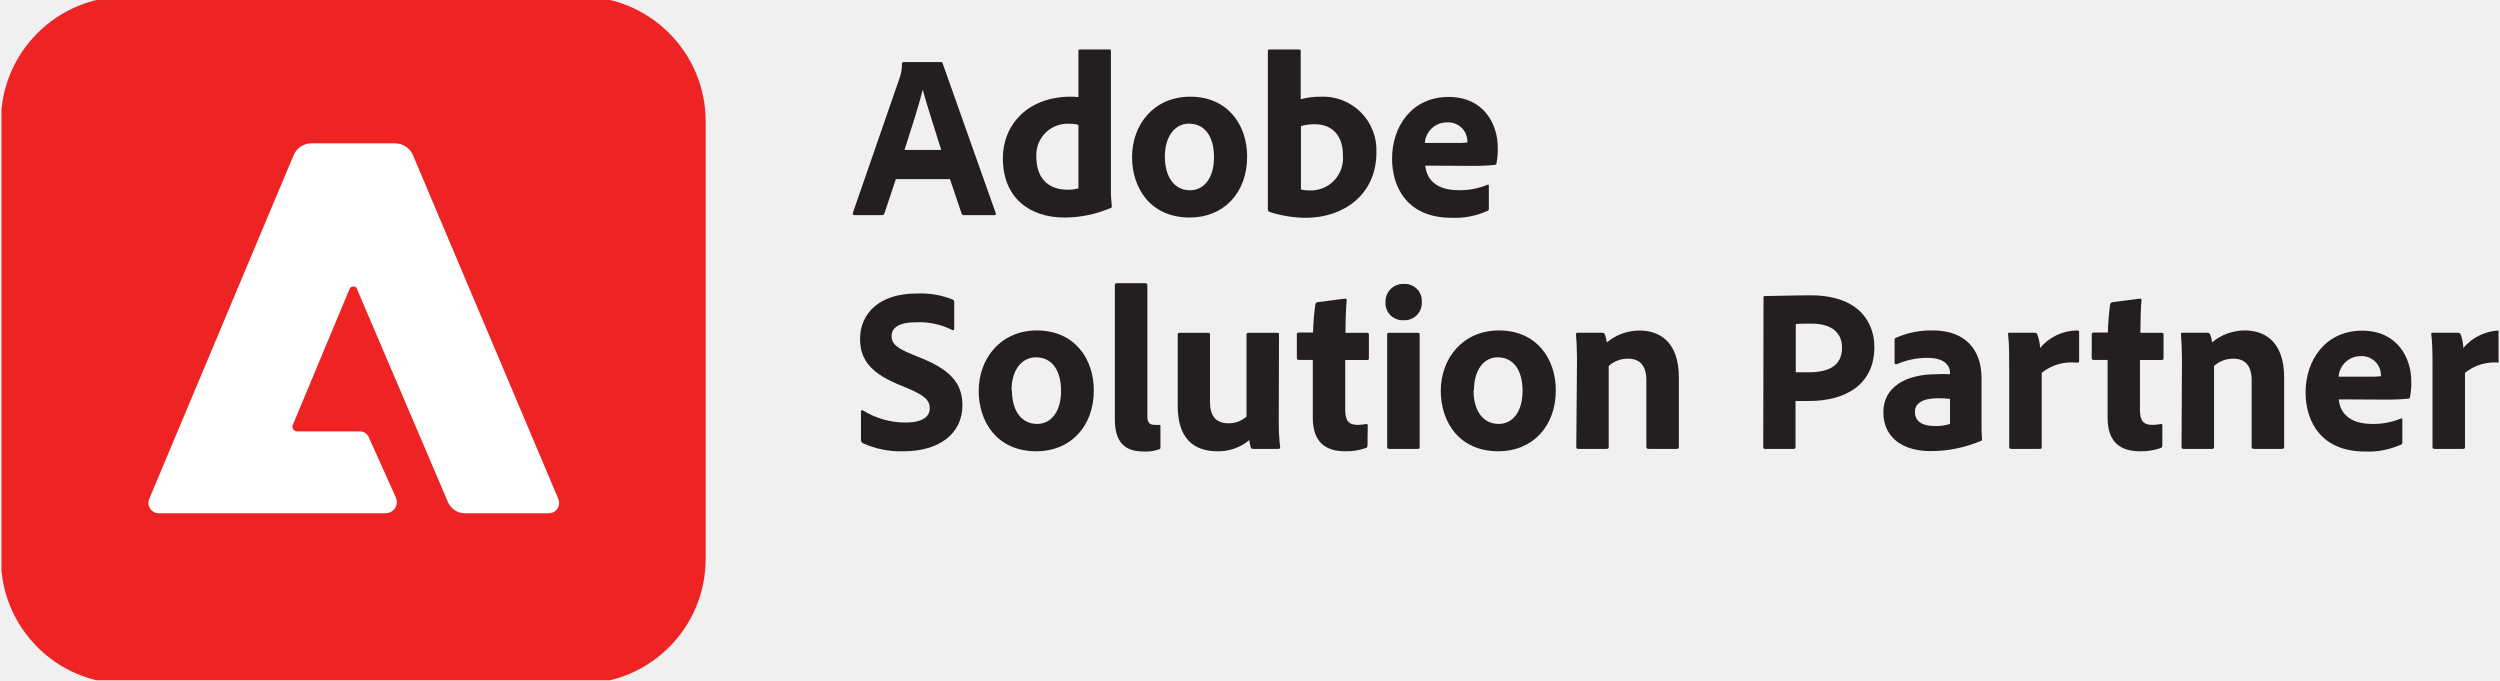
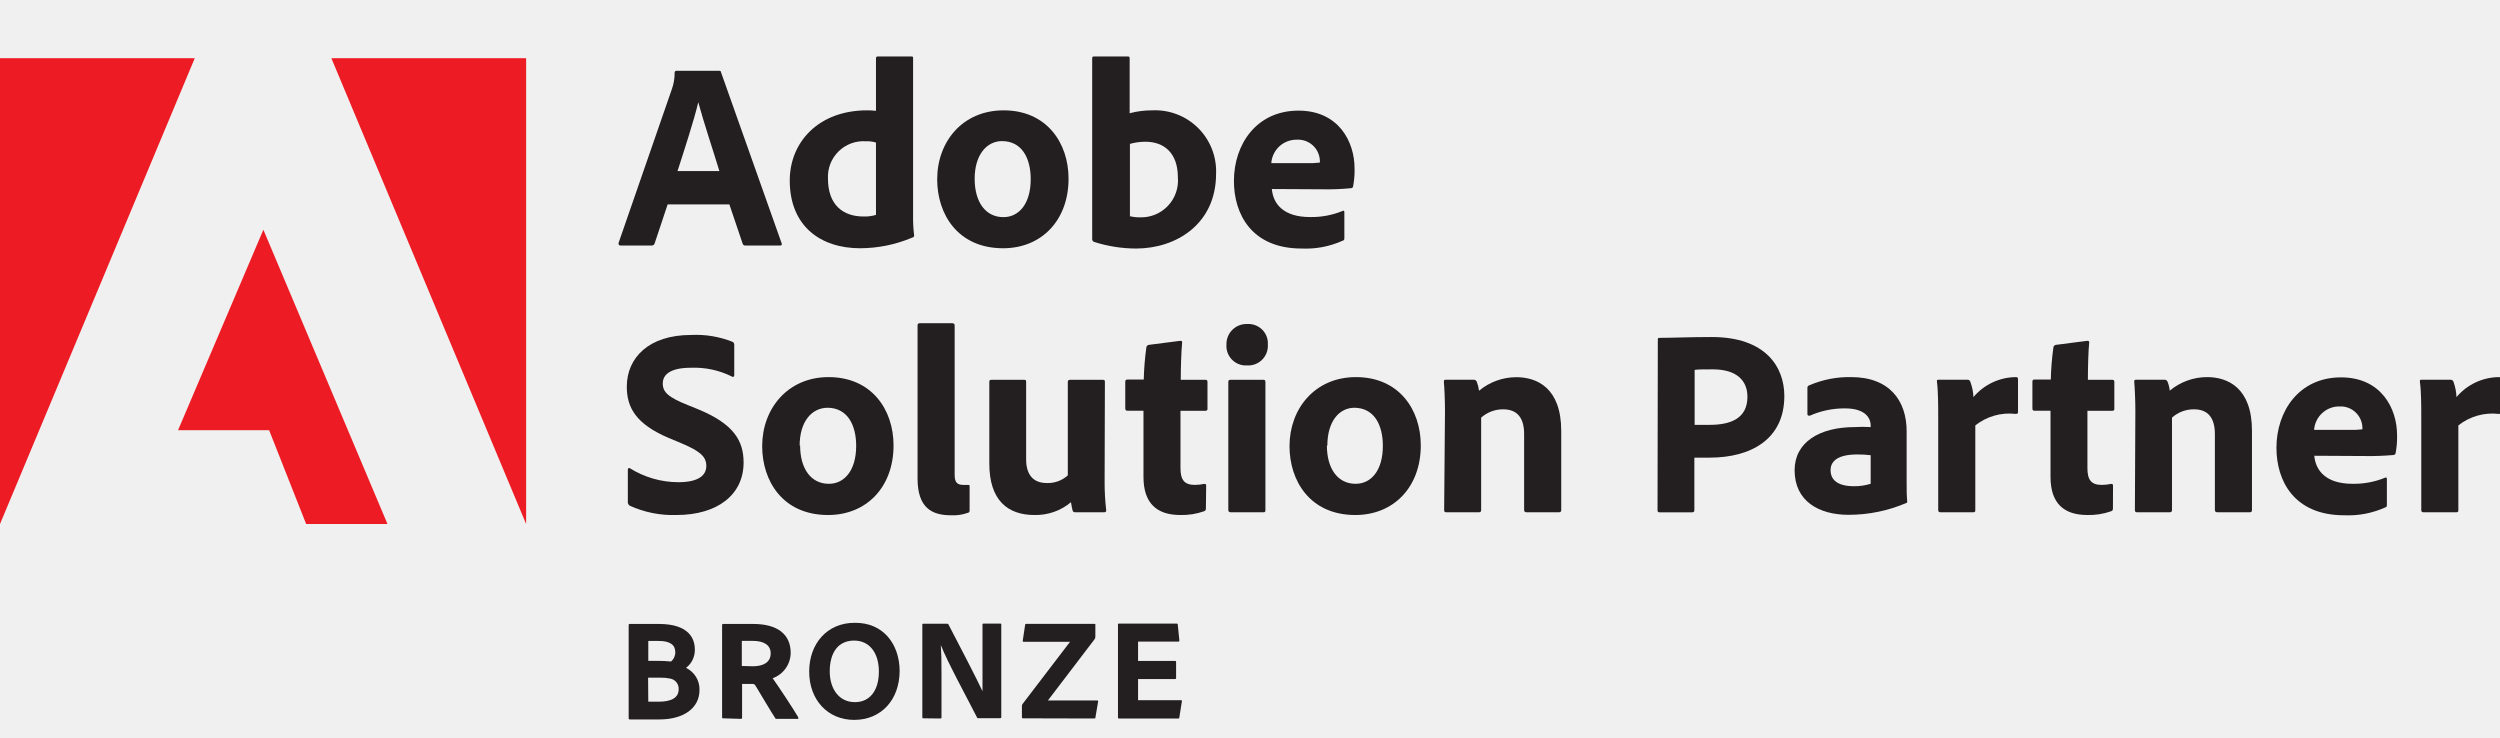
- <svg xmlns="http://www.w3.org/2000/svg" width="294" height="80" viewBox="300 0 293.659 80" fill="none">
-   <g clip-path="url(#clip0_896_8068)">
-     <mask id="mask0_896_8068" style="mask-type:luminance" maskUnits="userSpaceOnUse" x="0" y="0" width="180" height="80">
-       <path d="M180 0H0V80H180V0Z" fill="white" />
-     </mask>
-     <g mask="url(#mask0_896_8068)">
-       <path fill-rule="evenodd" clip-rule="evenodd" d="M16.552 0H0V54.513H16.552V29.615L34.655 54.513H38.793H55.345H59.483L77.586 29.615V0L47.069 42.883L16.552 0ZM98.276 18.87H81.724V54.513H98.276V18.87Z" fill="#111111" />
-       <path d="M98.275 8.359C98.275 3.743 94.57 0 89.999 0C85.429 0 81.724 3.743 81.724 8.359V8.414C81.724 13.03 85.429 16.773 89.999 16.773C94.57 16.773 98.275 13.03 98.275 8.414V8.359Z" fill="#FF0000" />
-       <path fill-rule="evenodd" clip-rule="evenodd" d="M180 0H138.62V16.773H163.449V18.346C163.449 30.794 153.491 41.409 141.207 41.409C128.923 41.409 118.965 31.318 118.965 18.87H102.414C102.414 40.581 119.782 58.182 141.207 58.182C162.631 58.182 180 40.057 180 18.346V16.773V0Z" fill="#111111" />
-       <path d="M170.625 79.855V69.236H177.61V70.849H172.57V73.732H177.249V75.344H172.57V78.243H177.652V79.855H170.625Z" fill="#777777" />
-       <path d="M166.672 72.626C166.584 72.346 166.464 72.095 166.31 71.874C166.16 71.649 165.978 71.457 165.765 71.298C165.555 71.139 165.313 71.02 165.041 70.941C164.768 70.858 164.471 70.816 164.149 70.816C163.572 70.816 163.058 70.96 162.607 71.246C162.156 71.533 161.801 71.955 161.542 72.512C161.287 73.065 161.16 73.739 161.16 74.534C161.16 75.336 161.287 76.015 161.542 76.571C161.798 77.128 162.153 77.551 162.607 77.842C163.062 78.129 163.59 78.272 164.191 78.272C164.737 78.272 165.209 78.168 165.607 77.961C166.009 77.754 166.319 77.46 166.535 77.08C166.752 76.696 166.861 76.246 166.861 75.731L167.301 75.799H164.385V74.295H168.744V75.571C168.744 76.48 168.548 77.266 168.156 77.93C167.765 78.594 167.226 79.105 166.541 79.465C165.855 79.821 165.069 79.999 164.181 79.999C163.191 79.999 162.322 79.779 161.574 79.34C160.829 78.898 160.247 78.27 159.827 77.458C159.411 76.642 159.203 75.674 159.203 74.555C159.203 73.697 159.326 72.932 159.571 72.258C159.819 71.584 160.165 71.011 160.609 70.541C161.053 70.068 161.574 69.708 162.172 69.463C162.77 69.214 163.42 69.09 164.123 69.09C164.717 69.09 165.272 69.176 165.786 69.349C166.3 69.518 166.756 69.76 167.154 70.075C167.556 70.389 167.887 70.763 168.146 71.195C168.404 71.627 168.574 72.104 168.654 72.626H166.672Z" fill="#777777" />
-       <path d="M150.673 79.855H148.596L152.377 69.236H154.779L158.566 79.855H156.489L153.62 71.414H153.536L150.673 79.855ZM150.741 75.691H156.405V77.237H150.741V75.691Z" fill="#777777" />
-       <path d="M139.687 79.855V69.236H143.715C144.54 69.236 145.233 69.378 145.792 69.661C146.355 69.945 146.78 70.342 147.067 70.854C147.357 71.362 147.502 71.955 147.502 72.632C147.502 73.313 147.355 73.904 147.061 74.406C146.771 74.903 146.343 75.289 145.776 75.562C145.21 75.831 144.514 75.966 143.689 75.966H140.82V74.369H143.427C143.909 74.369 144.304 74.304 144.612 74.172C144.92 74.037 145.147 73.842 145.294 73.587C145.444 73.327 145.519 73.009 145.519 72.632C145.519 72.256 145.444 71.934 145.294 71.668C145.144 71.398 144.914 71.195 144.607 71.056C144.299 70.915 143.902 70.844 143.416 70.844H141.633V79.855H139.687ZM145.236 75.043L147.895 79.855H145.724L143.112 75.043H145.236Z" fill="#777777" />
-       <path d="M130.38 79.855H128.303L132.084 69.236H134.486L138.273 79.855H136.196L133.327 71.414H133.243L130.38 79.855ZM130.448 75.691H136.112V77.237H130.448V75.691Z" fill="#777777" />
-       <path d="M125.378 72.626C125.291 72.346 125.17 72.095 125.016 71.874C124.866 71.649 124.684 71.457 124.471 71.298C124.261 71.139 124.02 71.02 123.747 70.941C123.474 70.858 123.177 70.816 122.855 70.816C122.278 70.816 121.765 70.96 121.313 71.246C120.862 71.533 120.507 71.955 120.249 72.512C119.994 73.065 119.866 73.739 119.866 74.534C119.866 75.336 119.994 76.015 120.249 76.571C120.504 77.128 120.859 77.551 121.313 77.842C121.768 78.129 122.296 78.272 122.897 78.272C123.443 78.272 123.915 78.168 124.314 77.961C124.716 77.754 125.025 77.46 125.242 77.08C125.458 76.696 125.567 76.246 125.567 75.731L126.008 75.799H123.092V74.295H127.45V75.571C127.45 76.48 127.254 77.266 126.862 77.93C126.471 78.594 125.932 79.105 125.247 79.465C124.562 79.821 123.775 79.999 122.887 79.999C121.897 79.999 121.029 79.779 120.28 79.34C119.535 78.898 118.953 78.27 118.534 77.458C118.118 76.642 117.91 75.674 117.91 74.555C117.91 73.697 118.032 72.932 118.277 72.258C118.525 71.584 118.871 71.011 119.315 70.541C119.759 70.068 120.28 69.708 120.878 69.463C121.476 69.214 122.126 69.09 122.829 69.09C123.424 69.09 123.978 69.176 124.492 69.349C125.006 69.518 125.462 69.76 125.861 70.075C126.263 70.389 126.593 70.763 126.852 71.195C127.111 71.627 127.28 72.104 127.361 72.626H125.378Z" fill="#777777" />
-       <path d="M116.343 74.544C116.343 75.688 116.126 76.668 115.693 77.484C115.263 78.296 114.675 78.918 113.93 79.35C113.189 79.783 112.348 79.999 111.408 79.999C110.467 79.999 109.624 79.783 108.88 79.35C108.138 78.915 107.551 78.291 107.118 77.479C106.687 76.663 106.472 75.685 106.472 74.544C106.472 73.4 106.687 72.422 107.118 71.609C107.551 70.794 108.138 70.17 108.88 69.738C109.624 69.306 110.467 69.09 111.408 69.09C112.348 69.09 113.189 69.306 113.93 69.738C114.675 70.17 115.263 70.794 115.693 71.609C116.126 72.422 116.343 73.4 116.343 74.544ZM114.387 74.544C114.387 73.739 114.259 73.06 114.004 72.507C113.752 71.95 113.402 71.53 112.955 71.246C112.507 70.96 111.992 70.816 111.408 70.816C110.824 70.816 110.308 70.96 109.861 71.246C109.413 71.53 109.062 71.95 108.806 72.507C108.554 73.06 108.429 73.739 108.429 74.544C108.429 75.35 108.554 76.031 108.806 76.587C109.062 77.14 109.413 77.56 109.861 77.847C110.308 78.13 110.824 78.272 111.408 78.272C111.992 78.272 112.507 78.13 112.955 77.847C113.402 77.56 113.752 77.14 114.004 76.587C114.259 76.031 114.387 75.35 114.387 74.544Z" fill="#777777" />
-       <path d="M104.625 69.236V79.855H102.894L97.833 72.622H97.744V79.855H95.798V69.236H97.539L102.595 76.475H102.69V69.236H104.625Z" fill="#777777" />
-       <path d="M93.679 69.236V79.855H91.948L86.887 72.622H86.797V79.855H84.852V69.236H86.593L91.649 76.475H91.743V69.236H93.679Z" fill="#777777" />
-       <path d="M82.744 69.236V79.855H80.798V69.236H82.744Z" fill="#777777" />
-       <path d="M67.14 79.855V69.236H69.085V74.115H69.217L73.407 69.236H75.783L71.629 74.001L75.82 79.855H73.481L70.276 75.303L69.085 76.692V79.855H67.14Z" fill="#777777" />
-       <path d="M65.357 72.818H63.396C63.34 72.5 63.237 72.218 63.086 71.972C62.936 71.724 62.749 71.513 62.525 71.34C62.301 71.167 62.046 71.037 61.76 70.951C61.476 70.861 61.17 70.816 60.842 70.816C60.258 70.816 59.74 70.961 59.289 71.252C58.838 71.539 58.485 71.96 58.23 72.517C57.974 73.07 57.847 73.746 57.847 74.544C57.847 75.356 57.974 76.041 58.23 76.597C58.489 77.15 58.842 77.569 59.289 77.852C59.74 78.132 60.256 78.272 60.836 78.272C61.158 78.272 61.459 78.231 61.738 78.148C62.022 78.061 62.275 77.935 62.499 77.769C62.726 77.603 62.917 77.399 63.071 77.157C63.228 76.915 63.336 76.639 63.396 76.328L65.357 76.338C65.284 76.843 65.125 77.316 64.88 77.759C64.639 78.201 64.322 78.592 63.931 78.93C63.539 79.266 63.081 79.528 62.557 79.719C62.032 79.905 61.45 79.999 60.81 79.999C59.866 79.999 59.023 79.783 58.282 79.35C57.541 78.918 56.957 78.294 56.531 77.479C56.104 76.663 55.891 75.685 55.891 74.544C55.891 73.4 56.106 72.422 56.536 71.609C56.966 70.794 57.551 70.17 58.293 69.738C59.034 69.306 59.873 69.09 60.81 69.09C61.408 69.09 61.964 69.172 62.478 69.338C62.992 69.504 63.45 69.748 63.852 70.07C64.254 70.388 64.585 70.778 64.843 71.241C65.106 71.701 65.277 72.227 65.357 72.818Z" fill="#777777" />
-       <path d="M54.056 69.236V79.855H52.11V69.236H54.056Z" fill="#777777" />
-       <path d="M42.505 79.855V69.236H46.533C47.358 69.236 48.05 69.378 48.61 69.661C49.173 69.945 49.597 70.342 49.884 70.854C50.174 71.362 50.32 71.955 50.32 72.632C50.32 73.313 50.173 73.904 49.879 74.406C49.589 74.903 49.16 75.289 48.594 75.562C48.028 75.831 47.332 75.966 46.507 75.966H43.638V74.369H46.244C46.727 74.369 47.122 74.304 47.43 74.172C47.737 74.037 47.965 73.842 48.111 73.587C48.262 73.327 48.337 73.009 48.337 72.632C48.337 72.256 48.262 71.934 48.111 71.668C47.961 71.398 47.732 71.195 47.425 71.056C47.117 70.915 46.72 70.844 46.234 70.844H44.451V79.855H42.505ZM48.054 75.043L50.713 79.855H48.541L45.93 75.043H48.054Z" fill="#777777" />
-       <path d="M33.533 79.855V69.236H40.519V70.849H35.479V73.732H40.157V75.344H35.479V78.243H40.561V79.855H33.533Z" fill="#777777" />
-       <path d="M24.283 69.236L27.078 77.594H27.189L29.979 69.236H32.119L28.332 79.855H25.93L22.148 69.236H24.283Z" fill="#777777" />
-       <path d="M14.763 79.855H12.687L16.468 69.236H18.87L22.657 79.855H20.58L17.711 71.414H17.627L14.763 79.855ZM14.832 75.691H20.496V77.237H14.832V75.691Z" fill="#777777" />
-       <path d="M0 69.236H2.381L5.57 76.931H5.696L8.885 69.236H11.266V79.855H9.399V72.56H9.299L6.33 79.824H4.935L1.967 72.544H1.867V79.855H0V69.236Z" fill="#777777" />
-     </g>
-   </g>
-   <line x1="240.5" x2="240.5" y2="80" stroke="#D3D3D3" />
-   <g clip-path="url(#clip1_896_8068)">
+ <svg xmlns="http://www.w3.org/2000/svg" width="257.62" height="76" viewBox="0 0 257.62 76" fill="none" role="img" aria-label="Adobe Solution Partner, Bronze">
+   <path transform="translate(0 2.892) scale(2.25904)" d="M13.966 22.624l-1.69-4.281H8.122l3.892-9.144 5.662 13.425zM8.884 1.376H0v21.248zm15.116 0h-8.884L24 22.624Z" fill="#ED1C24" />
+   <g transform="translate(-336.383 0)">
    <path d="M405.181 21.066L403.843 25.081C403.825 25.148 403.784 25.207 403.728 25.247C403.672 25.288 403.604 25.307 403.534 25.302H400.348C400.155 25.302 400.097 25.197 400.126 25.033L405.624 9.166C405.814 8.628 405.909 8.061 405.903 7.491C405.9 7.467 405.903 7.443 405.909 7.421C405.916 7.398 405.928 7.377 405.943 7.359C405.958 7.341 405.977 7.326 405.999 7.316C406.02 7.305 406.043 7.299 406.067 7.298H410.467C410.601 7.298 410.659 7.298 410.688 7.462L416.927 25.062C416.985 25.197 416.927 25.302 416.792 25.302H413.211C413.146 25.312 413.08 25.298 413.025 25.262C412.97 25.227 412.93 25.173 412.912 25.11L411.545 21.066H405.181ZM410.515 17.629C409.966 15.809 408.859 12.488 408.339 10.533C407.906 12.372 406.914 15.405 406.201 17.629H410.515Z" fill="#231F20" />
    <path d="M417.765 18.602C417.765 14.664 420.711 11.371 425.737 11.371C425.958 11.371 426.237 11.371 426.651 11.42V6.009C426.648 5.983 426.651 5.956 426.66 5.932C426.668 5.907 426.682 5.884 426.701 5.866C426.719 5.847 426.742 5.833 426.767 5.824C426.791 5.816 426.818 5.813 426.844 5.816H430.3C430.445 5.816 430.474 5.864 430.474 5.98V22.222C430.463 22.895 430.499 23.567 430.58 24.235C430.58 24.369 430.58 24.427 430.387 24.485C428.69 25.202 426.867 25.575 425.024 25.582C420.903 25.582 417.765 23.272 417.765 18.602ZM426.651 14.693C426.322 14.589 425.976 14.544 425.631 14.558C425.112 14.521 424.591 14.594 424.102 14.773C423.614 14.952 423.169 15.233 422.798 15.598C422.426 15.962 422.136 16.401 421.948 16.886C421.759 17.371 421.675 17.89 421.703 18.41C421.703 21.125 423.262 22.309 425.361 22.309C425.797 22.326 426.233 22.271 426.651 22.145V14.693Z" fill="#231F20" />
    <path d="M446.495 18.409C446.495 22.723 443.693 25.582 439.755 25.582C435.047 25.582 432.958 22.029 432.958 18.486C432.958 14.587 435.577 11.371 439.804 11.371C444.213 11.371 446.495 14.693 446.495 18.409ZM436.819 18.409C436.819 20.835 437.945 22.376 439.784 22.376C441.383 22.376 442.596 20.999 442.596 18.467C442.596 16.32 441.71 14.539 439.621 14.539C438.032 14.558 436.819 15.983 436.819 18.428V18.409Z" fill="#231F20" />
    <path d="M452.512 5.816C452.734 5.816 452.792 5.816 452.792 6.037V11.669C453.545 11.468 454.322 11.368 455.102 11.371C455.975 11.328 456.847 11.466 457.663 11.779C458.479 12.091 459.221 12.57 459.842 13.185C460.462 13.8 460.948 14.538 461.267 15.351C461.587 16.165 461.733 17.035 461.697 17.909C461.697 23.05 457.634 25.611 453.446 25.611C451.969 25.606 450.5 25.372 449.094 24.918C449.047 24.89 449.007 24.851 448.978 24.804C448.949 24.757 448.933 24.703 448.931 24.648V6.008C448.931 5.864 448.988 5.816 449.123 5.816H452.512ZM454.438 14.606C453.891 14.603 453.346 14.678 452.82 14.828V22.28C453.154 22.361 453.497 22.4 453.841 22.395C454.379 22.415 454.916 22.32 455.414 22.117C455.913 21.913 456.363 21.606 456.733 21.215C457.104 20.824 457.387 20.359 457.564 19.851C457.741 19.342 457.808 18.801 457.76 18.265C457.76 15.761 456.335 14.606 454.409 14.606H454.438Z" fill="#231F20" />
    <path d="M467.445 19.478C467.58 21.047 468.678 22.366 471.373 22.366C472.532 22.389 473.682 22.173 474.753 21.731C474.839 21.673 474.916 21.731 474.916 21.866V24.484C474.916 24.677 474.916 24.754 474.724 24.812C473.403 25.404 471.962 25.678 470.516 25.611C465.356 25.611 463.536 22.058 463.536 18.65C463.536 14.856 465.876 11.4 470.189 11.4C474.339 11.4 475.966 14.616 475.966 17.331C475.986 17.95 475.937 18.57 475.822 19.179C475.822 19.235 475.799 19.289 475.759 19.329C475.72 19.369 475.666 19.391 475.61 19.391C474.666 19.485 473.718 19.523 472.769 19.507L467.445 19.478ZM471.017 16.811C471.477 16.828 471.937 16.809 472.394 16.753V16.561C472.384 16.264 472.315 15.973 472.192 15.703C472.069 15.433 471.894 15.191 471.676 14.989C471.458 14.788 471.203 14.632 470.925 14.529C470.646 14.427 470.351 14.381 470.054 14.394C469.384 14.375 468.732 14.616 468.235 15.066C467.738 15.517 467.434 16.142 467.387 16.811H471.017Z" fill="#231F20" />
    <path d="M401.272 52.108C401.202 52.059 401.147 51.992 401.113 51.914C401.079 51.836 401.068 51.749 401.08 51.665V48.401C401.08 48.257 401.195 48.18 401.301 48.257C402.795 49.188 404.518 49.685 406.279 49.691C408.368 49.691 409.167 48.979 409.167 48.016C409.167 47.053 408.532 46.504 406.664 45.705L405.287 45.128C401.908 43.693 400.974 41.989 400.974 39.851C400.974 36.876 403.227 34.517 407.598 34.517C409.061 34.444 410.522 34.687 411.882 35.23C412.027 35.307 412.046 35.422 412.046 35.586V38.667C412.046 38.773 411.969 38.908 411.805 38.802C410.492 38.147 409.035 37.835 407.569 37.897C405.451 37.897 404.68 38.609 404.68 39.514C404.68 40.419 405.258 40.949 407.319 41.767L408.339 42.181C411.998 43.693 413.009 45.426 413.009 47.66C413.009 50.981 410.313 53.071 406.086 53.071C404.429 53.126 402.781 52.797 401.272 52.108Z" fill="#231F20" />
    <path d="M428.461 45.898C428.461 50.211 425.659 53.071 421.721 53.071C417.013 53.071 414.924 49.528 414.924 45.975C414.924 42.123 417.543 38.86 421.769 38.86C426.179 38.86 428.461 42.181 428.461 45.898ZM418.833 45.898C418.833 48.314 419.959 49.855 421.798 49.855C423.397 49.855 424.61 48.478 424.61 45.946C424.61 43.808 423.724 42.018 421.635 42.018C419.998 42.047 418.785 43.471 418.785 45.927L418.833 45.898Z" fill="#231F20" />
    <path d="M430.936 33.525C430.936 33.39 430.993 33.303 431.205 33.303H434.479C434.671 33.303 434.758 33.39 434.758 33.525V48.929C434.758 49.7 435.008 49.969 435.663 49.969H436.164C436.269 49.969 436.298 49.969 436.298 50.162V52.521C436.298 52.742 436.298 52.8 436.106 52.848C435.56 53.043 434.981 53.128 434.402 53.099C432.418 53.099 430.936 52.357 430.936 49.305V33.525Z" fill="#231F20" />
    <path d="M450.211 49.748C450.211 50.694 450.265 51.639 450.375 52.579C450.375 52.742 450.317 52.791 450.124 52.791H447.236C447.015 52.791 446.966 52.742 446.909 52.598C446.839 52.319 446.785 52.036 446.745 51.751C445.693 52.635 444.354 53.104 442.98 53.07C440.227 53.07 438.33 51.558 438.33 47.765V39.359C438.33 39.167 438.388 39.138 438.58 39.138H441.931C442.095 39.138 442.124 39.196 442.124 39.359V47.331C442.124 48.814 442.759 49.777 444.271 49.777C445.061 49.801 445.831 49.518 446.418 48.987V39.359C446.418 39.196 446.495 39.138 446.687 39.138H450.019C450.211 39.138 450.24 39.196 450.24 39.359L450.211 49.748Z" fill="#231F20" />
    <path d="M460.648 52.328C460.648 52.492 460.648 52.627 460.455 52.685C459.671 52.963 458.842 53.093 458.01 53.07C455.612 53.07 454.216 51.886 454.216 49.142V42.325H452.56C452.397 42.325 452.339 42.238 452.339 42.075V39.359C452.339 39.167 452.397 39.109 452.589 39.109H454.245C454.271 37.998 454.361 36.889 454.515 35.787C454.524 35.724 454.554 35.666 454.599 35.621C454.644 35.576 454.702 35.547 454.765 35.537L457.981 35.123C458.116 35.123 458.202 35.123 458.202 35.287C458.116 36.144 458.058 37.761 458.058 39.138H460.59C460.754 39.138 460.812 39.196 460.812 39.359V42.142C460.812 42.277 460.754 42.306 460.619 42.334H458.029V48.217C458.029 49.421 458.395 49.969 459.521 49.969C459.845 49.964 460.167 49.928 460.484 49.864C460.59 49.864 460.677 49.864 460.677 50.056L460.648 52.328Z" fill="#231F20" />
    <path d="M462.766 35.509C462.758 35.226 462.808 34.944 462.914 34.682C463.019 34.419 463.177 34.181 463.379 33.982C463.58 33.783 463.82 33.628 464.084 33.527C464.348 33.425 464.631 33.378 464.913 33.39C465.196 33.372 465.48 33.414 465.745 33.514C466.01 33.614 466.251 33.77 466.452 33.97C466.652 34.17 466.808 34.411 466.908 34.677C467.008 34.942 467.05 35.226 467.031 35.509C467.05 35.795 467.007 36.083 466.905 36.352C466.804 36.62 466.647 36.864 466.443 37.068C466.24 37.271 465.996 37.428 465.727 37.53C465.458 37.631 465.171 37.674 464.884 37.656C464.599 37.673 464.314 37.629 464.047 37.527C463.78 37.425 463.538 37.267 463.338 37.063C463.137 36.86 462.982 36.616 462.884 36.348C462.785 36.08 462.745 35.794 462.766 35.509ZM462.959 39.36C462.954 39.33 462.956 39.299 462.965 39.27C462.975 39.24 462.991 39.214 463.013 39.192C463.034 39.17 463.061 39.154 463.09 39.145C463.119 39.136 463.15 39.133 463.18 39.138H466.56C466.723 39.138 466.781 39.196 466.781 39.36V52.55C466.781 52.714 466.781 52.791 466.531 52.791H463.238C463.045 52.791 462.959 52.714 462.959 52.55V39.36Z" fill="#231F20" />
    <path d="M482.792 45.898C482.792 50.211 479.981 53.071 476.052 53.071C471.354 53.071 469.265 49.528 469.265 45.975C469.265 42.123 471.874 38.86 476.11 38.86C480.529 38.86 482.792 42.181 482.792 45.898ZM473.116 45.898C473.116 48.314 474.242 49.855 476.081 49.855C477.68 49.855 478.883 48.478 478.883 45.946C478.883 43.808 478.007 42.018 475.918 42.018C474.339 42.047 473.164 43.471 473.164 45.927L473.116 45.898Z" fill="#231F20" />
    <path d="M485.286 42.326C485.286 41.363 485.229 39.957 485.171 39.35C485.171 39.216 485.171 39.129 485.363 39.129H488.252C488.323 39.128 488.392 39.15 488.449 39.192C488.507 39.233 488.549 39.292 488.57 39.36C488.682 39.651 488.756 39.955 488.791 40.265C489.872 39.364 491.235 38.87 492.642 38.869C494.76 38.869 497.264 39.967 497.264 44.396V52.551C497.264 52.714 497.206 52.791 497.013 52.791H493.721C493.528 52.791 493.441 52.714 493.441 52.551V44.713C493.441 43.067 492.729 42.181 491.294 42.181C490.453 42.169 489.638 42.475 489.012 43.038V52.58C489.012 52.714 488.935 52.791 488.772 52.791H485.44C485.248 52.791 485.2 52.714 485.2 52.551L485.286 42.326Z" fill="#231F20" />
    <path d="M507.218 35.038C507.218 34.874 507.218 34.816 507.382 34.816C508.508 34.816 510.684 34.73 512.774 34.73C518.329 34.73 520.255 37.81 520.255 40.814C520.255 45.263 516.818 47.159 512.552 47.159H510.983V52.58C510.983 52.715 510.925 52.792 510.761 52.792H507.382C507.247 52.792 507.189 52.715 507.189 52.58L507.218 35.038ZM511.012 43.78C511.484 43.78 511.782 43.78 512.552 43.78C514.728 43.78 516.452 43.115 516.452 40.891C516.452 39.158 515.277 38.061 512.88 38.061C512.003 38.061 511.262 38.061 511.012 38.119V43.78Z" fill="#231F20" />
    <path d="M532.858 49.748C532.858 50.461 532.858 51.039 532.916 51.674C532.916 51.732 532.916 51.79 532.858 51.818C530.967 52.632 528.929 53.051 526.87 53.051C523.818 53.051 521.314 51.645 521.314 48.458C521.314 45.57 523.876 44.01 527.525 44.01C528.066 43.977 528.61 43.977 529.152 44.01V43.818C529.152 43.298 528.824 42.084 526.514 42.084C525.264 42.072 524.026 42.328 522.884 42.836C522.768 42.836 522.634 42.836 522.634 42.691V39.986C522.625 39.923 522.64 39.86 522.675 39.808C522.711 39.757 522.765 39.72 522.826 39.706C524.186 39.118 525.658 38.829 527.139 38.859C531.106 38.859 532.858 41.305 532.858 44.434V49.748ZM529.152 46.908C528.695 46.855 528.235 46.83 527.775 46.831C525.849 46.831 525.021 47.467 525.021 48.449C525.021 49.431 525.714 50.105 527.448 50.105C528.025 50.109 528.6 50.025 529.152 49.854V46.908Z" fill="#231F20" />
    <path d="M539.107 39.129C539.183 39.121 539.26 39.142 539.32 39.189C539.381 39.235 539.422 39.304 539.434 39.38C539.617 39.874 539.721 40.394 539.742 40.92C540.279 40.281 540.947 39.767 541.702 39.411C542.456 39.055 543.279 38.867 544.113 38.86C544.277 38.86 544.335 38.908 544.335 39.081V42.461C544.335 42.595 544.277 42.653 544.084 42.653C543.349 42.566 542.603 42.626 541.891 42.83C541.179 43.033 540.514 43.376 539.935 43.837V52.58C539.935 52.743 539.877 52.791 539.684 52.791H536.382C536.17 52.791 536.112 52.714 536.112 52.551V43.067C536.112 41.883 536.112 40.285 535.978 39.322C535.978 39.187 535.978 39.129 536.141 39.129H539.107Z" fill="#231F20" />
    <path d="M554.117 52.328C554.117 52.492 554.117 52.627 553.924 52.685C553.14 52.963 552.311 53.093 551.479 53.07C549.081 53.07 547.685 51.886 547.685 49.142V42.325H546.029C545.866 42.325 545.817 42.238 545.817 42.075V39.359C545.817 39.167 545.866 39.109 546.058 39.109H547.714C547.74 37.998 547.83 36.889 547.984 35.787C547.995 35.725 548.025 35.667 548.069 35.623C548.114 35.578 548.172 35.548 548.234 35.537L551.45 35.123C551.585 35.123 551.671 35.123 551.671 35.287C551.585 36.144 551.536 37.761 551.536 39.138H554.04C554.203 39.138 554.261 39.196 554.261 39.359V42.142C554.261 42.277 554.203 42.306 554.069 42.334H551.488V48.217C551.488 49.421 551.845 49.969 552.971 49.969C553.295 49.965 553.617 49.929 553.934 49.864C554.04 49.864 554.126 49.864 554.126 50.056L554.117 52.328Z" fill="#231F20" />
    <path d="M556.428 42.326C556.428 41.363 556.37 39.957 556.312 39.351C556.312 39.216 556.313 39.129 556.505 39.129H559.393C559.469 39.119 559.547 39.135 559.612 39.175C559.677 39.216 559.726 39.278 559.75 39.351C559.866 39.64 559.941 39.945 559.971 40.256C561.052 39.354 562.415 38.86 563.822 38.86C565.941 38.86 568.444 39.957 568.444 44.386V52.551C568.444 52.714 568.386 52.791 568.194 52.791H564.901C564.708 52.791 564.622 52.714 564.622 52.551V44.714C564.622 43.067 563.909 42.181 562.484 42.181C561.642 42.167 560.827 42.474 560.202 43.038V52.58C560.202 52.714 560.116 52.791 559.952 52.791H556.621C556.428 52.791 556.38 52.714 556.38 52.551L556.428 42.326Z" fill="#231F20" />
    <path d="M574.865 46.965C575.01 48.535 576.107 49.854 578.803 49.854C579.961 49.876 581.111 49.659 582.183 49.218C582.269 49.17 582.346 49.218 582.346 49.362V51.972C582.346 52.164 582.346 52.251 582.154 52.299C580.833 52.891 579.392 53.164 577.946 53.098C572.786 53.098 570.966 49.555 570.966 46.147C570.966 42.353 573.305 38.887 577.619 38.887C581.768 38.887 583.396 42.103 583.396 44.828C583.415 45.444 583.366 46.061 583.251 46.667C583.247 46.724 583.222 46.778 583.181 46.818C583.141 46.859 583.087 46.884 583.03 46.888C582.089 46.971 581.144 47.007 580.199 46.994L574.865 46.965ZM578.447 44.298C578.907 44.316 579.367 44.296 579.824 44.24V44.048C579.814 43.752 579.745 43.46 579.622 43.19C579.499 42.921 579.323 42.678 579.106 42.477C578.888 42.275 578.633 42.119 578.354 42.017C578.076 41.915 577.78 41.869 577.484 41.882C576.819 41.87 576.174 42.114 575.683 42.564C575.192 43.014 574.893 43.634 574.846 44.298H578.447Z" fill="#231F20" />
    <path d="M588.894 39.129C588.969 39.123 589.045 39.145 589.105 39.192C589.166 39.238 589.207 39.305 589.221 39.38C589.4 39.874 589.5 40.394 589.519 40.92C590.056 40.281 590.725 39.767 591.479 39.411C592.234 39.055 593.056 38.867 593.89 38.86C594.064 38.86 594.112 38.908 594.112 39.081V42.461C594.112 42.595 594.064 42.653 593.871 42.653C593.134 42.567 592.387 42.627 591.673 42.83C590.96 43.033 590.293 43.376 589.712 43.837V52.58C589.712 52.743 589.654 52.791 589.462 52.791H586.159C585.938 52.791 585.89 52.714 585.89 52.551V43.067C585.89 41.883 585.89 40.285 585.745 39.322C585.745 39.187 585.745 39.129 585.909 39.129H588.894Z" fill="#231F20" />
-     <path d="M368.142 -0.404H314.61C306.506 -0.404 299.937 6.166 299.937 14.269V65.731C299.937 73.835 306.506 80.404 314.61 80.404H368.142C376.245 80.404 382.815 73.835 382.815 65.731V14.269C382.815 6.166 376.245 -0.404 368.142 -0.404Z" fill="#EE2424" />
-     <path d="M364.367 60.358H354.537C354.109 60.367 353.688 60.248 353.328 60.016C352.968 59.785 352.685 59.452 352.515 59.059L341.828 34.026C341.813 33.966 341.785 33.91 341.747 33.861C341.71 33.812 341.662 33.772 341.608 33.742C341.554 33.712 341.494 33.694 341.433 33.688C341.371 33.682 341.309 33.689 341.25 33.708C341.175 33.729 341.106 33.768 341.049 33.822C340.992 33.875 340.949 33.942 340.923 34.016L334.27 49.951C334.23 50.036 334.213 50.13 334.221 50.224C334.228 50.318 334.259 50.408 334.311 50.486C334.363 50.565 334.435 50.628 334.519 50.671C334.603 50.714 334.696 50.734 334.79 50.73H342.107C342.333 50.722 342.556 50.78 342.748 50.898C342.94 51.017 343.092 51.19 343.186 51.395L346.392 58.529C346.527 58.85 346.53 59.211 346.4 59.534C346.27 59.856 346.018 60.115 345.699 60.253C345.534 60.322 345.357 60.358 345.179 60.358H318.49C318.33 60.358 318.172 60.327 318.025 60.265C317.877 60.203 317.744 60.113 317.632 59.999C317.52 59.885 317.432 59.751 317.372 59.602C317.313 59.454 317.284 59.295 317.286 59.136C317.285 58.973 317.317 58.813 317.383 58.664L334.338 18.294C334.506 17.872 334.797 17.51 335.173 17.254C335.548 16.999 335.992 16.861 336.446 16.859H346.267C346.727 16.855 347.179 16.989 347.562 17.245C347.945 17.501 348.242 17.866 348.414 18.294L365.484 58.664C365.548 58.811 365.582 58.968 365.584 59.128C365.587 59.288 365.558 59.447 365.499 59.595C365.44 59.744 365.352 59.879 365.24 59.993C365.129 60.108 364.996 60.199 364.849 60.262C364.696 60.325 364.533 60.358 364.367 60.358Z" fill="white" />
+     <path d="M401.166 64.451C401.166 64.364 401.166 64.316 401.252 64.297C401.772 64.297 403.236 64.297 404.295 64.297C407.462 64.297 407.982 65.914 407.982 66.896C407.998 67.267 407.923 67.635 407.766 67.97C407.608 68.305 407.372 68.598 407.077 68.822C407.506 69.028 407.866 69.354 408.112 69.761C408.358 70.168 408.481 70.638 408.464 71.114C408.464 72.933 406.885 74.137 404.324 74.137C402.88 74.137 401.82 74.137 401.272 74.137C401.256 74.136 401.24 74.131 401.226 74.124C401.211 74.116 401.199 74.106 401.189 74.093C401.179 74.08 401.172 74.066 401.168 74.05C401.164 74.034 401.163 74.018 401.166 74.002V64.451ZM403.188 68.1H404.199C404.642 68.1 405.086 68.123 405.527 68.167C405.669 68.051 405.783 67.904 405.859 67.737C405.936 67.57 405.974 67.388 405.97 67.204C405.97 66.444 405.412 66.049 404.276 66.049C403.813 66.049 403.515 66.049 403.188 66.049V68.1ZM403.188 72.307C403.505 72.307 403.833 72.307 404.276 72.307C405.556 72.307 406.317 71.903 406.317 71.037C406.334 70.771 406.25 70.508 406.083 70.301C405.915 70.094 405.675 69.958 405.412 69.92C405.095 69.854 404.772 69.825 404.449 69.833H403.168L403.188 72.307Z" fill="#231F20" />
+     <path d="M410.919 74.021C410.823 74.021 410.794 74.021 410.794 73.886V64.451C410.794 64.374 410.794 64.297 410.9 64.297C412.238 64.297 412.825 64.297 414.01 64.297C416.484 64.297 417.861 65.356 417.861 67.272C417.857 67.846 417.677 68.406 417.344 68.874C417.012 69.342 416.544 69.697 416.003 69.891C416.494 70.565 418.169 73.097 418.631 73.896C418.631 73.992 418.689 74.079 418.631 74.079H416.465C416.34 74.079 416.292 74.079 416.263 73.992C415.829 73.338 414.895 71.739 414.279 70.728C414.173 70.546 414.106 70.478 413.942 70.478H412.854V73.954C412.856 73.971 412.854 73.987 412.848 74.003C412.842 74.019 412.833 74.034 412.821 74.046C412.809 74.058 412.795 74.067 412.779 74.072C412.763 74.078 412.746 74.08 412.729 74.079L410.919 74.021ZM413.971 68.658C415.088 68.658 415.801 68.216 415.801 67.33C415.801 66.444 415.059 66.04 413.952 66.04C413.461 66.04 413.047 66.04 412.825 66.04V68.629L413.971 68.658Z" fill="#231F20" />
+     <path d="M429.088 69.11C429.088 72.143 427.162 74.184 424.408 74.184C421.655 74.184 419.768 72.095 419.768 69.206C419.768 66.318 421.626 64.18 424.437 64.18C427.403 64.132 429.068 66.385 429.088 69.11ZM424.485 72.355C426.035 72.355 426.95 71.132 426.95 69.206C426.95 67.281 425.987 66.01 424.399 66.01C422.81 66.01 421.886 67.165 421.886 69.206C421.895 70.968 422.82 72.355 424.485 72.355Z" fill="#231F20" />
+     <path d="M431.562 74.021C431.475 74.021 431.427 74.021 431.427 73.886V64.393C431.427 64.316 431.427 64.277 431.533 64.277H433.949C434.065 64.277 434.084 64.277 434.142 64.393C435.105 66.222 437.146 70.169 437.627 71.228C437.627 70.795 437.627 70.352 437.627 68.889V64.393C437.627 64.296 437.627 64.258 437.762 64.258H439.428C439.534 64.258 439.562 64.258 439.562 64.402V73.857C439.562 73.982 439.562 74.011 439.399 74.011H437.252C437.117 74.011 437.088 74.011 437.04 73.886C436.212 72.249 433.959 68.109 433.333 66.472C433.391 67.339 433.401 67.936 433.401 69.361V73.905C433.401 73.992 433.401 74.04 433.285 74.04L431.562 74.021Z" fill="#231F20" />
+     <path d="M441.825 74.021C441.748 74.021 441.69 74.021 441.69 73.886V72.759C441.686 72.692 441.703 72.624 441.738 72.567L446.649 66.135H441.902C441.806 66.135 441.767 66.135 441.777 66.01L442.017 64.402C442.017 64.316 442.075 64.287 442.172 64.287H449.171C449.238 64.287 449.258 64.287 449.258 64.392V65.625C449.258 65.711 449.231 65.795 449.181 65.866L444.367 72.182H449.46C449.537 72.182 449.566 72.239 449.537 72.326L449.267 73.915C449.267 73.992 449.267 74.04 449.123 74.04L441.825 74.021Z" fill="#231F20" />
+     <path d="M457.914 73.905C457.914 74.021 457.914 74.04 457.769 74.04H451.703C451.617 74.04 451.588 74.04 451.588 73.905V64.393C451.588 64.296 451.588 64.258 451.703 64.258H457.586C457.711 64.258 457.74 64.258 457.75 64.373L457.914 65.981C457.914 66.058 457.914 66.116 457.808 66.116H453.658V68.109H457.451C457.528 68.109 457.577 68.109 457.577 68.234V69.871C457.577 69.958 457.519 69.977 457.451 69.977H453.658V72.153H458.048C458.173 72.153 458.183 72.153 458.173 72.278L457.914 73.905Z" fill="#231F20" />
  </g>
-   <defs>
-     <clipPath id="clip0_896_8068">
-       <rect width="180" height="80" fill="white" />
-     </clipPath>
-     <clipPath id="clip1_896_8068">
-       <rect width="293.659" height="80" fill="white" transform="translate(300)" />
-     </clipPath>
-   </defs>
</svg>
